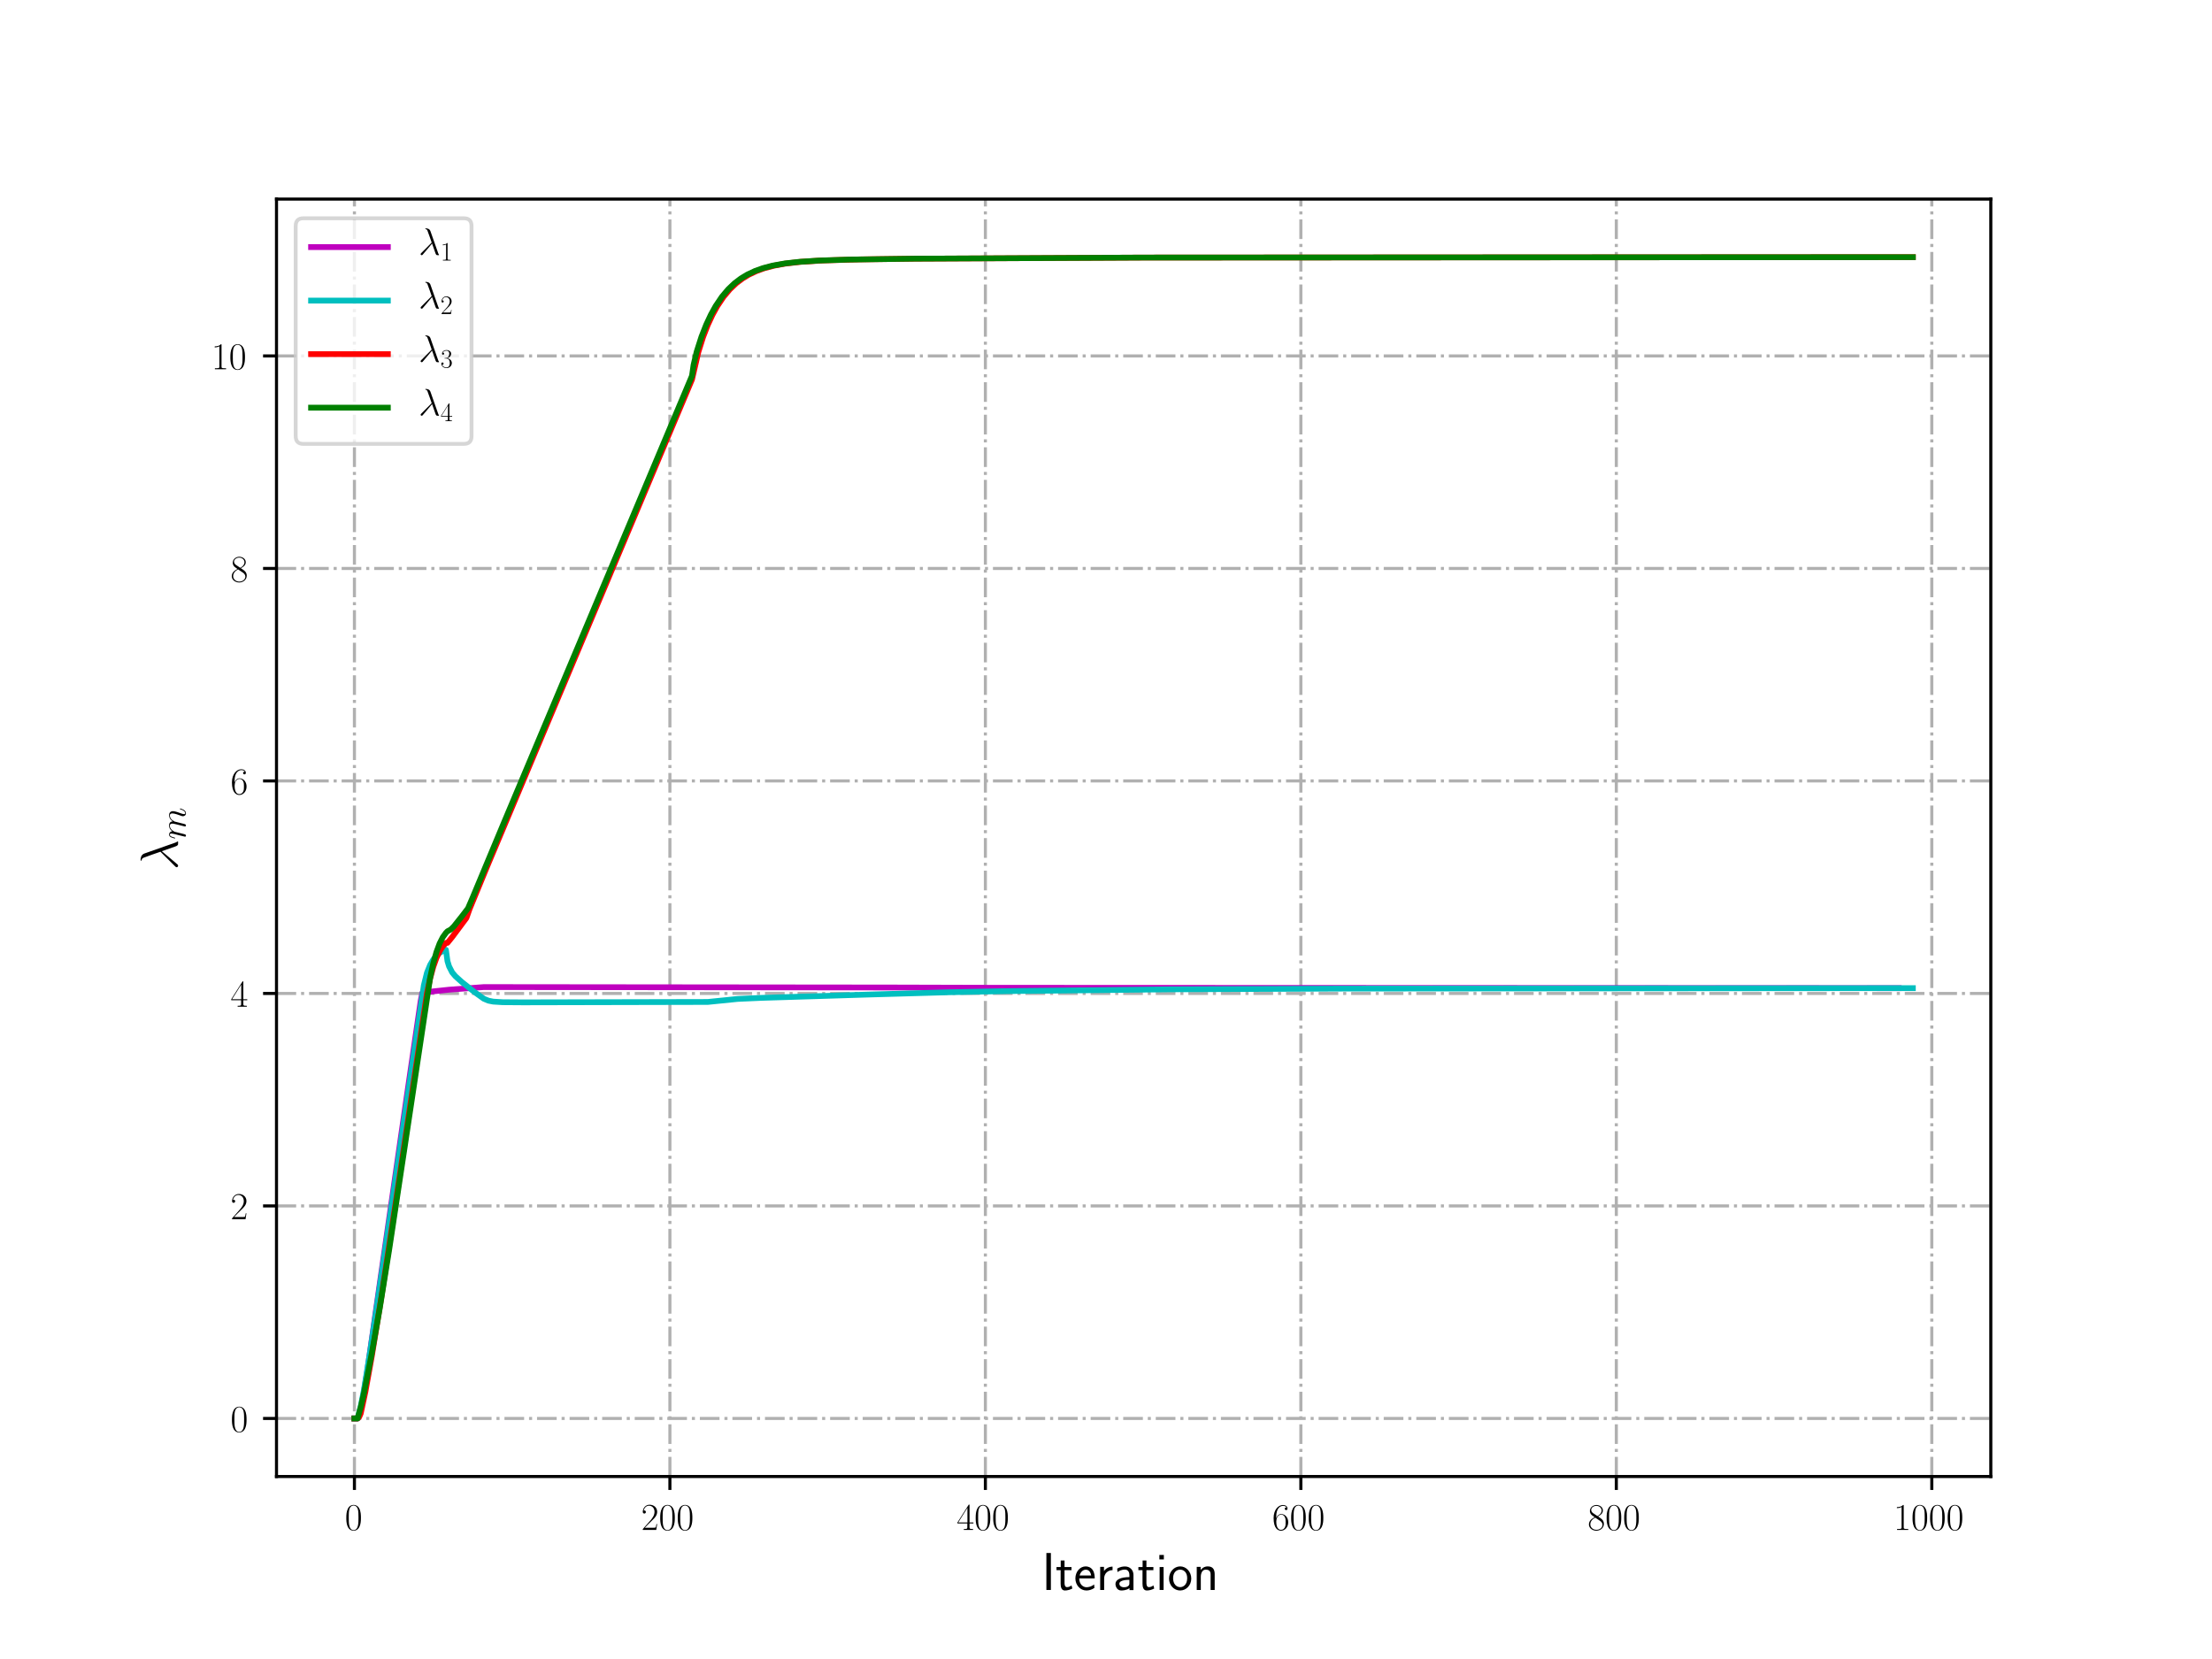
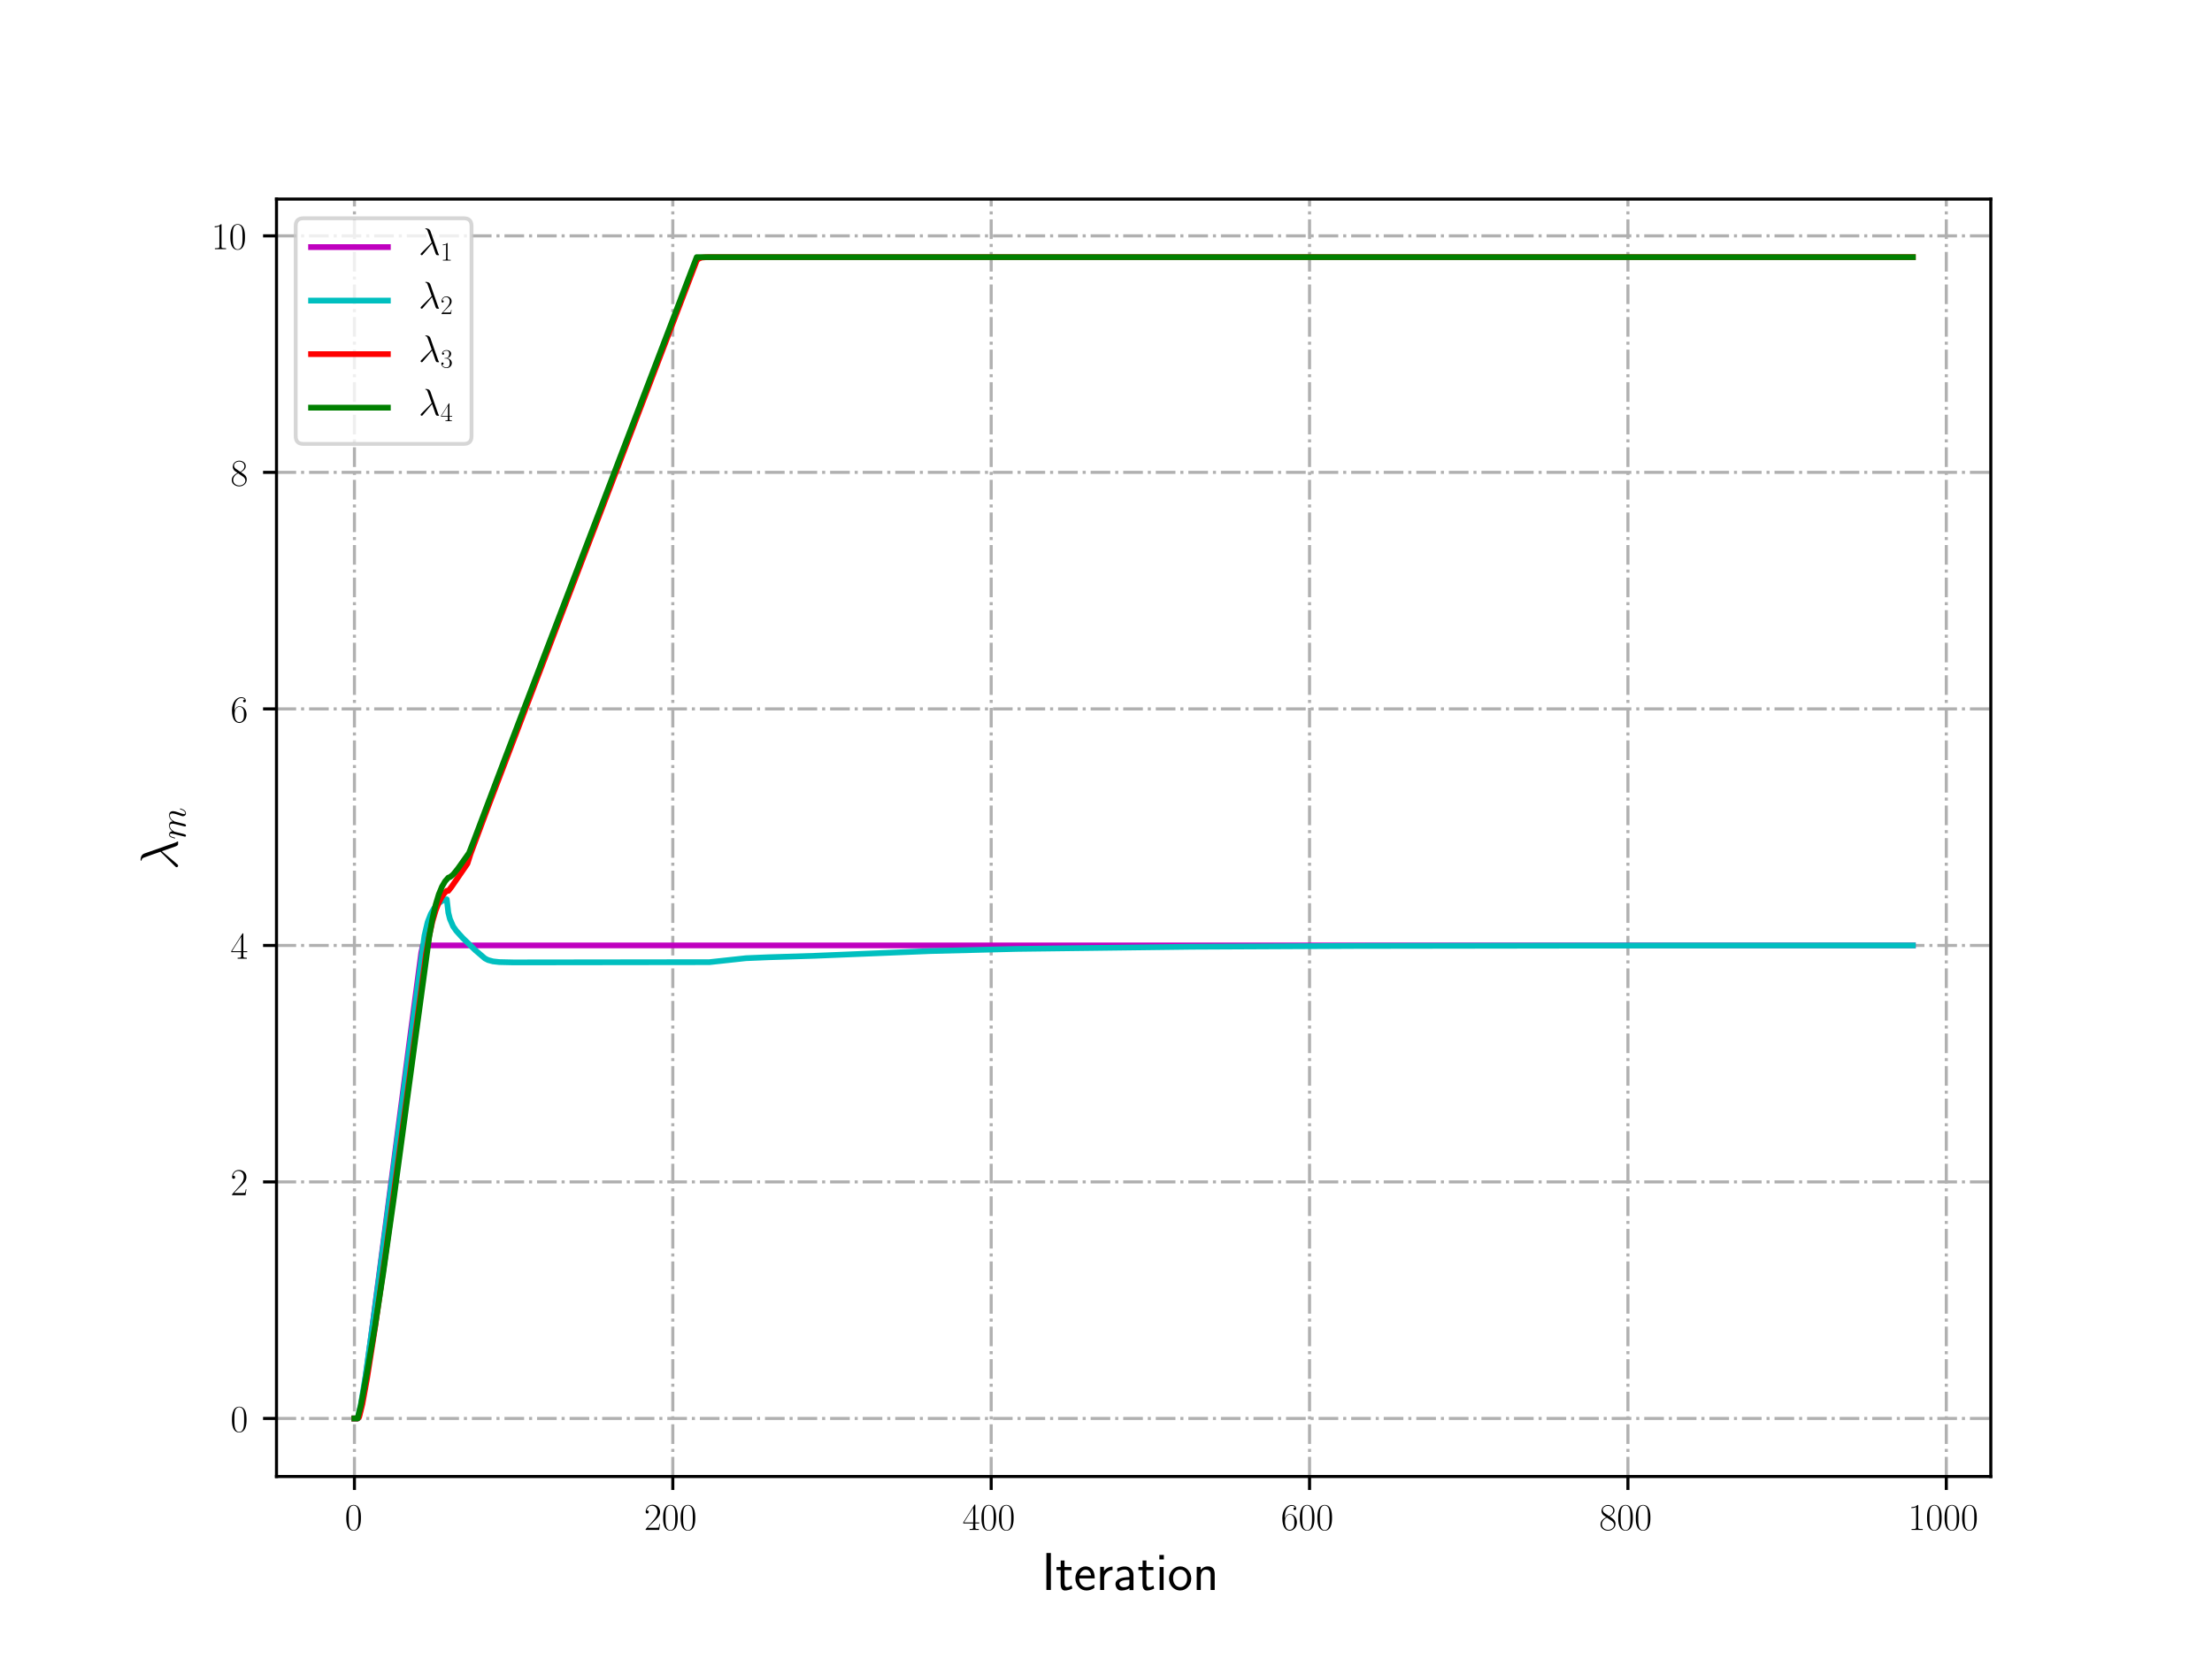
<svg xmlns="http://www.w3.org/2000/svg" xmlns:xlink="http://www.w3.org/1999/xlink" height="432pt" version="1.1" viewBox="0 0 576 432" width="576pt">
  <defs>
    <style type="text/css">
*{stroke-linecap:butt;stroke-linejoin:round;}
  </style>
  </defs>
  <g id="figure_1">
    <g id="patch_1">
      <path d="M 0 432  L 576 432  L 576 0  L 0 0  z " style="fill:#ffffff;" />
    </g>
    <g id="axes_1">
      <g id="patch_2">
        <path d="M 72 384.48  L 518.4 384.48  L 518.4 51.84  L 72 51.84  z " style="fill:#ffffff;" />
      </g>
      <g id="matplotlib.axis_1">
        <g id="xtick_1">
          <g id="line2d_1">
-             <path clip-path="url(#pa61a83e5a4)" d="M 92.291 384.48  L 92.291 51.84  " style="fill:none;stroke:#b0b0b0;stroke-dasharray:5.12,1.28,0.8,1.28;stroke-dashoffset:0;stroke-width:0.8;" />
+             <path clip-path="url(#p7006af8e59)" d="M 92.291 384.48  L 92.291 51.84  " style="fill:none;stroke:#b0b0b0;stroke-dasharray:5.12,1.28,0.8,1.28;stroke-dashoffset:0;stroke-width:0.8;" />
          </g>
          <g id="line2d_2">
            <defs>
-               <path d="M 0 0  L 0 3.5  " id="m2672ce1a82" style="stroke:#000000;stroke-width:0.8;" />
-             </defs>
-             <g>
-               <use style="stroke:#000000;stroke-width:0.8;" x="92.291" xlink:href="#m2672ce1a82" y="384.48" />
+               <path d="M 0 0  L 0 3.5  " id="mdd19365ed1" style="stroke:#000000;stroke-width:0.8;" />
+             </defs>
+             <g>
+               <use style="stroke:#000000;stroke-width:0.8;" x="92.291" xlink:href="#mdd19365ed1" y="384.48" />
            </g>
          </g>
          <g id="text_1">
            <defs>
              <path d="M 42 31.641  C 42 37.75 41.906 48.125 37.703 56.109  C 34 63.109 28.094 65.594 22.906 65.594  C 18.094 65.594 12 63.406 8.203 56.203  C 4.203 48.719 3.797 39.438 3.797 31.641  C 3.797 25.953 3.906 17.281 7 9.672  C 11.297 -0.609 19 -2 22.906 -2  C 27.5 -2 34.5 -0.109 38.594 9.375  C 41.594 16.281 42 24.359 42 31.641  z M 22.906 -0.406  C 16.5 -0.406 12.703 5.078 11.297 12.688  C 10.203 18.562 10.203 27.156 10.203 32.75  C 10.203 40.438 10.203 46.828 11.5 52.922  C 13.406 61.391 19 64 22.906 64  C 27 64 32.297 61.297 34.203 53.125  C 35.5 47.438 35.594 40.734 35.594 32.75  C 35.594 26.25 35.594 18.266 34.406 12.375  C 32.297 1.484 26.406 -0.406 22.906 -0.406  z " id="CMR17-48" />
            </defs>
            <g transform="translate(89.80024 398.3985)scale(0.1 -0.1)">
              <use transform="scale(0.996264)" xlink:href="#CMR17-48" />
            </g>
          </g>
        </g>
        <g id="xtick_2">
          <g id="line2d_3">
-             <path clip-path="url(#pa61a83e5a4)" d="M 174.44 384.48  L 174.44 51.84  " style="fill:none;stroke:#b0b0b0;stroke-dasharray:5.12,1.28,0.8,1.28;stroke-dashoffset:0;stroke-width:0.8;" />
+             <path clip-path="url(#p7006af8e59)" d="M 175.196 384.48  L 175.196 51.84  " style="fill:none;stroke:#b0b0b0;stroke-dasharray:5.12,1.28,0.8,1.28;stroke-dashoffset:0;stroke-width:0.8;" />
          </g>
          <g id="line2d_4">
            <g>
-               <use style="stroke:#000000;stroke-width:0.8;" x="174.44" xlink:href="#m2672ce1a82" y="384.48" />
+               <use style="stroke:#000000;stroke-width:0.8;" x="175.196" xlink:href="#mdd19365ed1" y="384.48" />
            </g>
          </g>
          <g id="text_2">
            <defs>
              <path d="M 41.703 15.453  L 39.906 15.453  C 38.906 8.375 38.094 7.172 37.703 6.562  C 37.203 5.766 30 5.766 28.594 5.766  L 9.406 5.766  C 13 9.672 20 16.75 28.5 24.953  C 34.594 30.734 41.703 37.531 41.703 47.422  C 41.703 59.219 32.297 66 21.797 66  C 10.797 66 4.094 56.312 4.094 47.344  C 4.094 43.438 7 42.938 8.203 42.938  C 9.203 42.938 12.203 43.547 12.203 47.031  C 12.203 50.109 9.594 51 8.203 51  C 7.594 51 7 50.906 6.594 50.703  C 8.5 59.219 14.297 63.406 20.406 63.406  C 29.094 63.406 34.797 56.516 34.797 47.422  C 34.797 38.734 29.703 31.25 24 24.75  L 4.094 2.281  L 4.094 0  L 39.297 0  z " id="CMR17-50" />
            </defs>
-             <g transform="translate(166.9683 398.3985)scale(0.1 -0.1)">
+             <g transform="translate(167.7235 398.3985)scale(0.1 -0.1)">
              <use transform="scale(0.996264)" xlink:href="#CMR17-50" />
              <use transform="translate(45.69048 0)scale(0.996264)" xlink:href="#CMR17-48" />
              <use transform="translate(91.38095 0)scale(0.996264)" xlink:href="#CMR17-48" />
            </g>
          </g>
        </g>
        <g id="xtick_3">
          <g id="line2d_5">
-             <path clip-path="url(#pa61a83e5a4)" d="M 256.59 384.48  L 256.59 51.84  " style="fill:none;stroke:#b0b0b0;stroke-dasharray:5.12,1.28,0.8,1.28;stroke-dashoffset:0;stroke-width:0.8;" />
+             <path clip-path="url(#p7006af8e59)" d="M 258.1 384.48  L 258.1 51.84  " style="fill:none;stroke:#b0b0b0;stroke-dasharray:5.12,1.28,0.8,1.28;stroke-dashoffset:0;stroke-width:0.8;" />
          </g>
          <g id="line2d_6">
            <g>
-               <use style="stroke:#000000;stroke-width:0.8;" x="256.59" xlink:href="#m2672ce1a82" y="384.48" />
+               <use style="stroke:#000000;stroke-width:0.8;" x="258.1" xlink:href="#mdd19365ed1" y="384.48" />
            </g>
          </g>
          <g id="text_3">
            <defs>
              <path d="M 33.594 64.406  C 33.594 66.5 33.5 66.5 31.703 66.5  L 2 19.594  L 2 17  L 27.797 17  L 27.797 7.141  C 27.797 3.5 27.594 2.5 20.594 2.5  L 18.703 2.5  L 18.703 0  C 21.906 0 27.297 0 30.703 0  C 34.094 0 39.5 0 42.703 0  L 42.703 2.5  L 40.797 2.5  C 33.797 2.5 33.594 3.5 33.594 7.141  L 33.594 17  L 43.797 17  L 43.797 19.594  L 33.594 19.594  z M 28.094 57.859  L 28.094 19.594  L 4 19.594  z " id="CMR17-52" />
            </defs>
-             <g transform="translate(249.1178 398.3985)scale(0.1 -0.1)">
+             <g transform="translate(250.6282 398.3985)scale(0.1 -0.1)">
              <use transform="scale(0.996264)" xlink:href="#CMR17-52" />
              <use transform="translate(45.69048 0)scale(0.996264)" xlink:href="#CMR17-48" />
              <use transform="translate(91.38095 0)scale(0.996264)" xlink:href="#CMR17-48" />
            </g>
          </g>
        </g>
        <g id="xtick_4">
          <g id="line2d_7">
-             <path clip-path="url(#pa61a83e5a4)" d="M 338.739 384.48  L 338.739 51.84  " style="fill:none;stroke:#b0b0b0;stroke-dasharray:5.12,1.28,0.8,1.28;stroke-dashoffset:0;stroke-width:0.8;" />
+             <path clip-path="url(#p7006af8e59)" d="M 341.005 384.48  L 341.005 51.84  " style="fill:none;stroke:#b0b0b0;stroke-dasharray:5.12,1.28,0.8,1.28;stroke-dashoffset:0;stroke-width:0.8;" />
          </g>
          <g id="line2d_8">
            <g>
-               <use style="stroke:#000000;stroke-width:0.8;" x="338.739" xlink:href="#m2672ce1a82" y="384.48" />
+               <use style="stroke:#000000;stroke-width:0.8;" x="341.005" xlink:href="#mdd19365ed1" y="384.48" />
            </g>
          </g>
          <g id="text_4">
            <defs>
              <path d="M 10.594 34  C 10.594 57.656 21.797 63 28.297 63  C 30.406 63 35.5 62.641 37.5 59  C 35.906 59 32.906 59 32.906 55.516  C 32.906 52.828 35.094 51.922 36.5 51.922  C 37.406 51.922 40.094 52.312 40.094 55.625  C 40.094 61.781 35.094 65.297 28.203 65.297  C 16.297 65.297 3.797 52.969 3.797 31  C 3.797 3.953 15.094 -2 23.094 -2  C 32.797 -2 42 6.672 42 20.047  C 42 32.516 33.906 41.594 23.703 41.594  C 17.594 41.594 13.094 37.609 10.594 30.625  z M 23.094 0.391  C 10.797 0.391 10.797 18.75 10.797 22.438  C 10.797 29.625 14.203 40 23.5 40  C 25.203 40 30.094 40 33.406 33.125  C 35.203 29.219 35.203 25.141 35.203 20.141  C 35.203 14.75 35.203 10.781 33.094 6.781  C 30.906 2.672 27.703 0.391 23.094 0.391  z " id="CMR17-54" />
            </defs>
-             <g transform="translate(331.2672 398.3985)scale(0.1 -0.1)">
+             <g transform="translate(333.5328 398.3985)scale(0.1 -0.1)">
              <use transform="scale(0.996264)" xlink:href="#CMR17-54" />
              <use transform="translate(45.69048 0)scale(0.996264)" xlink:href="#CMR17-48" />
              <use transform="translate(91.38095 0)scale(0.996264)" xlink:href="#CMR17-48" />
            </g>
          </g>
        </g>
        <g id="xtick_5">
          <g id="line2d_9">
-             <path clip-path="url(#pa61a83e5a4)" d="M 420.889 384.48  L 420.889 51.84  " style="fill:none;stroke:#b0b0b0;stroke-dasharray:5.12,1.28,0.8,1.28;stroke-dashoffset:0;stroke-width:0.8;" />
+             <path clip-path="url(#p7006af8e59)" d="M 423.909 384.48  L 423.909 51.84  " style="fill:none;stroke:#b0b0b0;stroke-dasharray:5.12,1.28,0.8,1.28;stroke-dashoffset:0;stroke-width:0.8;" />
          </g>
          <g id="line2d_10">
            <g>
-               <use style="stroke:#000000;stroke-width:0.8;" x="420.889" xlink:href="#m2672ce1a82" y="384.48" />
+               <use style="stroke:#000000;stroke-width:0.8;" x="423.909" xlink:href="#mdd19365ed1" y="384.48" />
            </g>
          </g>
          <g id="text_5">
            <defs>
              <path d="M 27.203 35.375  C 33.5 38.547 39.906 43.328 39.906 50.984  C 39.906 60.016 31.094 65.297 23 65.297  C 13.906 65.297 5.906 58.734 5.906 49.688  C 5.906 47.203 6.5 42.922 10.406 39.141  C 11.406 38.156 15.594 35.172 18.297 33.281  C 13.797 30.984 3.297 25.531 3.297 14.594  C 3.297 4.359 13.094 -2 22.797 -2  C 33.5 -2 42.5 5.656 42.5 15.781  C 42.5 24.844 36.406 29.016 32.406 31.703  z M 14.094 44.094  C 13.297 44.594 9.297 47.672 9.297 52.359  C 9.297 58.422 15.594 63 22.797 63  C 30.703 63 36.5 57.438 36.5 50.969  C 36.5 41.703 26.094 36.422 25.594 36.422  C 25.5 36.422 25.406 36.422 24.594 37.031  z M 32.5 23.734  C 34 22.641 38.797 19.375 38.797 13.297  C 38.797 5.953 31.406 0.391 23 0.391  C 13.906 0.391 7 6.844 7 14.688  C 7 22.547 13.094 29.094 20 32.188  z " id="CMR17-56" />
            </defs>
-             <g transform="translate(413.4166 398.3985)scale(0.1 -0.1)">
+             <g transform="translate(416.4374 398.3985)scale(0.1 -0.1)">
              <use transform="scale(0.996264)" xlink:href="#CMR17-56" />
              <use transform="translate(45.69048 0)scale(0.996264)" xlink:href="#CMR17-48" />
              <use transform="translate(91.38095 0)scale(0.996264)" xlink:href="#CMR17-48" />
            </g>
          </g>
        </g>
        <g id="xtick_6">
          <g id="line2d_11">
-             <path clip-path="url(#pa61a83e5a4)" d="M 503.038 384.48  L 503.038 51.84  " style="fill:none;stroke:#b0b0b0;stroke-dasharray:5.12,1.28,0.8,1.28;stroke-dashoffset:0;stroke-width:0.8;" />
+             <path clip-path="url(#p7006af8e59)" d="M 506.814 384.48  L 506.814 51.84  " style="fill:none;stroke:#b0b0b0;stroke-dasharray:5.12,1.28,0.8,1.28;stroke-dashoffset:0;stroke-width:0.8;" />
          </g>
          <g id="line2d_12">
            <g>
-               <use style="stroke:#000000;stroke-width:0.8;" x="503.038" xlink:href="#m2672ce1a82" y="384.48" />
+               <use style="stroke:#000000;stroke-width:0.8;" x="506.814" xlink:href="#mdd19365ed1" y="384.48" />
            </g>
          </g>
          <g id="text_6">
            <defs>
              <path d="M 26.594 63.406  C 26.594 65.5 26.5 65.5 25.094 65.5  C 21.203 61.188 15.297 59.797 9.703 59.797  C 9.406 59.797 8.906 59.797 8.797 59.5  C 8.703 59.297 8.703 59.094 8.703 57  C 11.797 57 17 57.594 21 59.984  L 21 7.203  C 21 3.688 20.797 2.5 12.203 2.5  L 9.203 2.5  L 9.203 0  C 14 0 19 0 23.797 0  C 28.594 0 33.594 0 38.406 0  L 38.406 2.5  L 35.406 2.5  C 26.797 2.5 26.594 3.594 26.594 7.156  z " id="CMR17-49" />
            </defs>
-             <g transform="translate(493.0754 398.3985)scale(0.1 -0.1)">
+             <g transform="translate(496.8514 398.3985)scale(0.1 -0.1)">
              <use transform="scale(0.996264)" xlink:href="#CMR17-49" />
              <use transform="translate(45.69048 0)scale(0.996264)" xlink:href="#CMR17-48" />
              <use transform="translate(91.38095 0)scale(0.996264)" xlink:href="#CMR17-48" />
              <use transform="translate(137.0714 0)scale(0.996264)" xlink:href="#CMR17-48" />
            </g>
          </g>
        </g>
        <g id="text_7">
          <defs>
            <path d="M 17.094 69  L 8.703 69  L 8.703 0  L 17.094 0  z " id="CMSS17-73" />
            <path d="M 16.703 37  L 29.703 37  L 29.703 42.766  L 16.703 42.766  L 16.703 55  L 9.594 55  L 9.594 42.766  L 1.703 42.766  L 1.703 37  L 9.406 37  L 9.406 11.703  C 9.406 6 10.703 -1 17.297 -1  C 22.297 -1 26.906 0.391 31.297 2.688  L 29.703 8.562  C 27.297 6.469 24.406 5.266 21.297 5.266  C 16.906 5.266 16.703 10.875 16.703 13.375  z " id="CMSS17-116" />
            <path d="M 39.094 21.516  C 39.094 24.844 38.906 31.297 35.703 36.641  C 32.203 42.391 26.5 44 22.203 44  C 11.797 44 3 34.188 3 21.484  C 3 9.094 12.094 -1 23.594 -1  C 28.094 -1 33.594 0.297 38.594 3.875  C 38.594 4.281 38.406 6.469 38.297 6.562  C 38.297 6.766 38 9.844 38 10.25  C 33.203 6.359 27.703 5.078 23.703 5.078  C 17.297 5.078 10.406 10.422 10.094 21.516  z M 10.906 27  C 12.203 32.562 16.594 37.828 22.203 37.828  C 23.703 37.828 30.703 37.828 32.5 27  z " id="CMSS17-101" />
            <path d="M 14.906 21.297  C 14.906 30.703 21.797 37 30.594 37  L 30.594 43.578  C 24.203 43.578 18.203 40.391 14.594 35.203  L 14.594 43.094  L 7.5 43.094  L 7.5 0  L 14.906 0  z " id="CMSS17-114" />
            <path d="M 37.594 27.984  C 37.594 37.375 30.906 43.875 21.906 43.875  C 17.5 43.875 12.703 43.078 7.203 39.891  L 7.797 33.359  C 10.297 35.125 14.594 38 21.797 38  C 26.906 38 30 34.062 30 27.844  L 30 24  C 14 24 4 19.344 4 11.344  C 4 7.203 6.5 -1 14.797 -1  C 16.297 -1 24.406 -1 30.203 3.391  L 30.203 -0.297  L 37.594 -0.297  z M 30 12.75  C 30 10.953 30 8.562 27 6.781  C 24.406 5.078 21.094 5.078 19.703 5.078  C 14.703 5.078 11.297 7.984 11.297 11.625  C 11.297 18.922 26.906 18.922 30 18.922  z " id="CMSS17-97" />
            <path d="M 15.297 65.359  L 6.906 65.359  L 6.906 57  L 15.297 57  z M 14.797 42.797  L 7.406 42.797  L 7.406 0  L 14.797 0  z " id="CMSS17-105" />
            <path d="M 44.203 21.188  C 44.203 34 34.703 44 23.5 44  C 12 44 2.703 33.703 2.703 21.188  C 2.703 8.5 12.297 -1 23.406 -1  C 34.797 -1 44.203 8.797 44.203 21.188  z M 23.5 5.266  C 16.406 5.266 10.297 11.078 10.297 22  C 10.297 33.609 17.406 37.922 23.406 37.922  C 29.906 37.922 36.594 33.219 36.594 22  C 36.594 10.672 30.094 5.266 23.5 5.266  z " id="CMSS17-111" />
            <path d="M 40.906 29.328  C 40.906 35.672 39.406 44 28.094 44  C 21.703 44 17.5 40.719 14.703 37.328  L 14.703 43.094  L 7.406 43.094  L 7.406 0  L 15 0  L 15 24.359  C 15 30.688 17.406 37.938 24.203 37.938  C 33 37.938 33.297 32 33.297 28.578  L 33.297 0  L 40.906 0  z " id="CMSS17-110" />
          </defs>
          <g transform="translate(271.264 414.0216)scale(0.14 -0.14)">
            <use transform="scale(0.996264)" xlink:href="#CMSS17-73" />
            <use transform="translate(25.78393 0)scale(0.996264)" xlink:href="#CMSS17-116" />
            <use transform="translate(59.61549 0)scale(0.996264)" xlink:href="#CMSS17-101" />
            <use transform="translate(101.2543 0)scale(0.996264)" xlink:href="#CMSS17-114" />
            <use transform="translate(133.1641 0)scale(0.996264)" xlink:href="#CMSS17-97" />
            <use transform="translate(178.086 0)scale(0.996264)" xlink:href="#CMSS17-116" />
            <use transform="translate(211.9176 0)scale(0.996264)" xlink:href="#CMSS17-105" />
            <use transform="translate(234.0983 0)scale(0.996264)" xlink:href="#CMSS17-111" />
            <use transform="translate(280.9419 0)scale(0.996264)" xlink:href="#CMSS17-110" />
          </g>
        </g>
      </g>
      <g id="matplotlib.axis_2">
        <g id="ytick_1">
          <g id="line2d_13">
-             <path clip-path="url(#pa61a83e5a4)" d="M 72 369.36  L 518.4 369.36  " style="fill:none;stroke:#b0b0b0;stroke-dasharray:5.12,1.28,0.8,1.28;stroke-dashoffset:0;stroke-width:0.8;" />
+             <path clip-path="url(#p7006af8e59)" d="M 72 369.36  L 518.4 369.36  " style="fill:none;stroke:#b0b0b0;stroke-dasharray:5.12,1.28,0.8,1.28;stroke-dashoffset:0;stroke-width:0.8;" />
          </g>
          <g id="line2d_14">
            <defs>
-               <path d="M 0 0  L -3.5 0  " id="m4fc6a68c72" style="stroke:#000000;stroke-width:0.8;" />
-             </defs>
-             <g>
-               <use style="stroke:#000000;stroke-width:0.8;" x="72" xlink:href="#m4fc6a68c72" y="369.36" />
+               <path d="M 0 0  L -3.5 0  " id="mecf8606fd3" style="stroke:#000000;stroke-width:0.8;" />
+             </defs>
+             <g>
+               <use style="stroke:#000000;stroke-width:0.8;" x="72" xlink:href="#mecf8606fd3" y="369.36" />
            </g>
          </g>
          <g id="text_8">
            <g transform="translate(60.01866 372.8192)scale(0.1 -0.1)">
              <use transform="scale(0.996264)" xlink:href="#CMR17-48" />
            </g>
          </g>
        </g>
        <g id="ytick_2">
          <g id="line2d_15">
-             <path clip-path="url(#pa61a83e5a4)" d="M 72 314.026  L 518.4 314.026  " style="fill:none;stroke:#b0b0b0;stroke-dasharray:5.12,1.28,0.8,1.28;stroke-dashoffset:0;stroke-width:0.8;" />
+             <path clip-path="url(#p7006af8e59)" d="M 72 307.771  L 518.4 307.771  " style="fill:none;stroke:#b0b0b0;stroke-dasharray:5.12,1.28,0.8,1.28;stroke-dashoffset:0;stroke-width:0.8;" />
          </g>
          <g id="line2d_16">
            <g>
-               <use style="stroke:#000000;stroke-width:0.8;" x="72" xlink:href="#m4fc6a68c72" y="314.026" />
+               <use style="stroke:#000000;stroke-width:0.8;" x="72" xlink:href="#mecf8606fd3" y="307.771" />
            </g>
          </g>
          <g id="text_9">
-             <g transform="translate(60.01866 317.4848)scale(0.1 -0.1)">
+             <g transform="translate(60.01866 311.2307)scale(0.1 -0.1)">
              <use transform="scale(0.996264)" xlink:href="#CMR17-50" />
            </g>
          </g>
        </g>
        <g id="ytick_3">
          <g id="line2d_17">
-             <path clip-path="url(#pa61a83e5a4)" d="M 72 258.691  L 518.4 258.691  " style="fill:none;stroke:#b0b0b0;stroke-dasharray:5.12,1.28,0.8,1.28;stroke-dashoffset:0;stroke-width:0.8;" />
+             <path clip-path="url(#p7006af8e59)" d="M 72 246.183  L 518.4 246.183  " style="fill:none;stroke:#b0b0b0;stroke-dasharray:5.12,1.28,0.8,1.28;stroke-dashoffset:0;stroke-width:0.8;" />
          </g>
          <g id="line2d_18">
            <g>
-               <use style="stroke:#000000;stroke-width:0.8;" x="72" xlink:href="#m4fc6a68c72" y="258.691" />
+               <use style="stroke:#000000;stroke-width:0.8;" x="72" xlink:href="#mecf8606fd3" y="246.183" />
            </g>
          </g>
          <g id="text_10">
-             <g transform="translate(60.01866 262.1504)scale(0.1 -0.1)">
+             <g transform="translate(60.01866 249.6421)scale(0.1 -0.1)">
              <use transform="scale(0.996264)" xlink:href="#CMR17-52" />
            </g>
          </g>
        </g>
        <g id="ytick_4">
          <g id="line2d_19">
-             <path clip-path="url(#pa61a83e5a4)" d="M 72 203.357  L 518.4 203.357  " style="fill:none;stroke:#b0b0b0;stroke-dasharray:5.12,1.28,0.8,1.28;stroke-dashoffset:0;stroke-width:0.8;" />
+             <path clip-path="url(#p7006af8e59)" d="M 72 184.594  L 518.4 184.594  " style="fill:none;stroke:#b0b0b0;stroke-dasharray:5.12,1.28,0.8,1.28;stroke-dashoffset:0;stroke-width:0.8;" />
          </g>
          <g id="line2d_20">
            <g>
-               <use style="stroke:#000000;stroke-width:0.8;" x="72" xlink:href="#m4fc6a68c72" y="203.357" />
+               <use style="stroke:#000000;stroke-width:0.8;" x="72" xlink:href="#mecf8606fd3" y="184.594" />
            </g>
          </g>
          <g id="text_11">
-             <g transform="translate(60.01866 206.8159)scale(0.1 -0.1)">
+             <g transform="translate(60.01866 188.0535)scale(0.1 -0.1)">
              <use transform="scale(0.996264)" xlink:href="#CMR17-54" />
            </g>
          </g>
        </g>
        <g id="ytick_5">
          <g id="line2d_21">
-             <path clip-path="url(#pa61a83e5a4)" d="M 72 148.022  L 518.4 148.022  " style="fill:none;stroke:#b0b0b0;stroke-dasharray:5.12,1.28,0.8,1.28;stroke-dashoffset:0;stroke-width:0.8;" />
+             <path clip-path="url(#p7006af8e59)" d="M 72 123.006  L 518.4 123.006  " style="fill:none;stroke:#b0b0b0;stroke-dasharray:5.12,1.28,0.8,1.28;stroke-dashoffset:0;stroke-width:0.8;" />
          </g>
          <g id="line2d_22">
            <g>
-               <use style="stroke:#000000;stroke-width:0.8;" x="72" xlink:href="#m4fc6a68c72" y="148.022" />
+               <use style="stroke:#000000;stroke-width:0.8;" x="72" xlink:href="#mecf8606fd3" y="123.006" />
            </g>
          </g>
          <g id="text_12">
-             <g transform="translate(60.01866 151.4815)scale(0.1 -0.1)">
+             <g transform="translate(60.01866 126.4649)scale(0.1 -0.1)">
              <use transform="scale(0.996264)" xlink:href="#CMR17-56" />
            </g>
          </g>
        </g>
        <g id="ytick_6">
          <g id="line2d_23">
-             <path clip-path="url(#pa61a83e5a4)" d="M 72 92.688  L 518.4 92.688  " style="fill:none;stroke:#b0b0b0;stroke-dasharray:5.12,1.28,0.8,1.28;stroke-dashoffset:0;stroke-width:0.8;" />
+             <path clip-path="url(#p7006af8e59)" d="M 72 61.417  L 518.4 61.417  " style="fill:none;stroke:#b0b0b0;stroke-dasharray:5.12,1.28,0.8,1.28;stroke-dashoffset:0;stroke-width:0.8;" />
          </g>
          <g id="line2d_24">
            <g>
-               <use style="stroke:#000000;stroke-width:0.8;" x="72" xlink:href="#m4fc6a68c72" y="92.688" />
+               <use style="stroke:#000000;stroke-width:0.8;" x="72" xlink:href="#mecf8606fd3" y="61.417" />
            </g>
          </g>
          <g id="text_13">
-             <g transform="translate(55.03733 96.147)scale(0.1 -0.1)">
+             <g transform="translate(55.03733 64.87628)scale(0.1 -0.1)">
              <use transform="scale(0.996264)" xlink:href="#CMR17-49" />
              <use transform="translate(45.69048 0)scale(0.996264)" xlink:href="#CMR17-48" />
            </g>
          </g>
        </g>
        <g id="text_14">
          <defs>
            <path d="M 30.906 61.953  C 28.406 69 20.5 69 19.203 69  C 18.594 69 17.5 69 17.5 68  C 17.5 67.219 18.094 67.109 18.594 67.016  C 20.094 66.812 21.297 66.609 22.906 63.75  C 23.906 61.859 34.203 32.172 34.203 31.969  C 34.203 31.875 34.094 31.766 33.297 30.969  L 7.297 4.859  C 6.094 3.656 5.297 2.859 5.297 1.594  C 5.297 0.188 6.5 -1 8.094 -1  C 8.5 -1 9.594 -0.797 10.203 -0.203  C 11.797 1.281 26.094 18.656 35.203 29.391  C 37.797 21.609 41 12.453 44.094 4.078  C 44.594 2.594 45.094 1.188 46.5 -0.094  C 47.5 -1 47.703 -1 50.5 -1  L 52.406 -1  C 52.797 -1 53.5 -1 53.5 -0.203  C 53.5 0.203 53.406 0.297 53 0.703  C 52.094 1.797 51.406 3.578 51 4.781  z " id="CMMI12-21" />
            <path d="M 20.594 29.234  C 20.797 29.844 23.297 34.828 27 38.016  C 29.594 40.406 33 42.016 36.906 42.016  C 40.906 42.016 42.297 39.016 42.297 35.031  C 42.297 34.422 42.297 32.438 41.094 27.734  L 38.594 17.469  C 37.797 14.469 35.906 7.078 35.703 5.984  C 35.297 4.484 34.703 1.891 34.703 1.5  C 34.703 0.094 35.797 -1 37.297 -1  C 40.297 -1 40.797 1.297 41.703 4.891  L 47.703 28.734  C 47.906 29.531 53.094 42.016 64.094 42.016  C 68.094 42.016 69.5 39.016 69.5 35.031  C 69.5 29.438 65.594 18.562 63.406 12.578  C 62.5 10.172 62 8.875 62 7.078  C 62 2.594 65.094 -1 69.906 -1  C 79.203 -1 82.703 13.672 82.703 14.266  C 82.703 14.766 82.297 15.172 81.703 15.172  C 80.797 15.172 80.703 14.875 80.203 13.172  C 77.906 5.188 74.203 1 70.203 1  C 69.203 1 67.594 1 67.594 4.203  C 67.594 6.812 68.797 10 69.203 11.094  C 71 15.906 75.5 27.703 75.5 33.516  C 75.5 39.5 72 44 64.406 44  C 57.703 44 52.297 40.219 48.297 34.328  C 48 39.719 44.703 44 37.203 44  C 28.297 44 23.594 37.734 21.797 35.234  C 21.5 40.906 17.406 44 13 44  C 10.094 44 7.797 42.609 5.906 38.812  C 4.094 35.219 2.703 29.141 2.703 28.734  C 2.703 28.344 3.094 27.844 3.797 27.844  C 4.594 27.844 4.703 27.938 5.297 30.234  C 6.797 36.125 8.703 42.016 12.703 42.016  C 15 42.016 15.797 40.406 15.797 37.422  C 15.797 35.219 14.797 31.328 14.094 28.234  L 11.297 17.469  C 10.906 15.562 9.797 11.078 9.297 9.281  C 8.594 6.688 7.5 2 7.5 1.5  C 7.5 0.094 8.594 -1 10.094 -1  C 11.297 -1 12.703 -0.406 13.5 1.094  C 13.703 1.594 14.594 5.094 15.094 7.078  L 17.297 16.062  z " id="CMMI12-109" />
          </defs>
          <g transform="translate(48.3253 226.5635)rotate(-90)scale(0.14 -0.14)">
            <use transform="translate(0 14.94392)scale(0.996264)" xlink:href="#CMMI12-21" />
            <use transform="translate(56.90407 0)scale(0.697382)" xlink:href="#CMMI12-109" />
          </g>
        </g>
      </g>
      <g id="line2d_25">
-         <path clip-path="url(#pa61a83e5a4)" d="M 92.291 369.36  L 93.112 369.36  L 93.523 368.494  L 94.345 365.008  L 95.577 357.458  L 98.863 334.433  L 105.846 285.999  L 109.542 260.65  L 109.953 258.583  L 112.418 258.193  L 116.936 257.714  L 125.972 257.031  L 231.945 257.142  L 259.465 257.216  L 494.412 257.308  L 494.412 257.308  " style="fill:none;stroke:#bf00bf;stroke-linecap:square;stroke-width:1.5;" />
+         <path clip-path="url(#p7006af8e59)" d="M 92.291 369.36  L 93.12 369.36  L 93.534 368.396  L 93.949 366.693  L 94.778 361.763  L 96.436 349.522  L 106.799 269.956  L 109.701 248.018  L 110.115 246.183  L 498.109 246.183  L 498.109 246.183  " style="fill:none;stroke:#bf00bf;stroke-linecap:square;stroke-width:1.5;" />
      </g>
      <g id="line2d_26">
-         <path clip-path="url(#pa61a83e5a4)" d="M 92.291 369.36  L 93.112 369.36  L 93.934 366.225  L 94.755 362.05  L 96.398 351.836  L 100.506 323.941  L 110.364 256.602  L 111.185 253.293  L 112.007 251.265  L 112.828 249.865  L 113.65 248.858  L 114.471 248.133  L 115.293 247.638  L 116.114 247.328  L 116.525 250.294  L 116.936 251.641  L 117.757 253.235  L 118.579 254.201  L 120.222 255.689  L 123.508 258.293  L 125.972 260.061  L 127.204 260.575  L 128.437 260.819  L 130.901 260.974  L 136.241 261.012  L 184.298 260.907  L 192.102 260.116  L 198.264 259.842  L 225.373 259.001  L 247.143 258.378  L 262.34 258.08  L 304.647 257.62  L 349.829 257.427  L 482.501 257.316  L 498.109 257.313  L 498.109 257.313  " style="fill:none;stroke:#00bfbf;stroke-linecap:square;stroke-width:1.5;" />
+         <path clip-path="url(#p7006af8e59)" d="M 92.291 369.36  L 93.12 369.36  L 93.949 365.871  L 95.193 358.271  L 97.265 343.444  L 106.385 274.6  L 110.53 243.633  L 111.359 240.11  L 112.188 237.985  L 113.017 236.55  L 113.846 235.543  L 114.675 234.854  L 115.504 234.413  L 116.333 234.173  L 116.748 237.674  L 117.162 239.303  L 117.991 241.222  L 118.82 242.398  L 120.478 244.23  L 123.795 247.455  L 126.282 249.579  L 127.111 249.998  L 128.354 250.337  L 130.013 250.522  L 133.743 250.608  L 184.73 250.543  L 194.264 249.509  L 200.067 249.268  L 212.088 248.89  L 242.348 247.652  L 264.733 247.094  L 310.33 246.528  L 353.026 246.321  L 431.371 246.211  L 447.537 246.201  L 498.109 246.189  L 498.109 246.189  " style="fill:none;stroke:#00bfbf;stroke-linecap:square;stroke-width:1.5;" />
      </g>
      <g id="line2d_27">
-         <path clip-path="url(#pa61a83e5a4)" d="M 92.291 369.36  L 93.112 369.36  L 93.523 369.014  L 93.934 368.057  L 95.166 362.319  L 96.809 353.169  L 99.274 337.985  L 102.97 313.655  L 111.185 258.616  L 112.007 254.762  L 112.828 251.758  L 113.65 249.453  L 114.471 247.716  L 115.293 246.437  L 116.114 245.533  L 116.525 245.516  L 117.757 243.994  L 121.454 239.036  L 122.275 236.712  L 126.794 225.737  L 141.17 191.548  L 180.191 98.835  L 181.834 91.722  L 183.066 87.793  L 184.298 84.62  L 185.531 81.972  L 186.763 79.739  L 188.406 77.294  L 190.049 75.338  L 191.692 73.777  L 193.335 72.529  L 194.978 71.531  L 197.031 70.56  L 199.085 69.826  L 201.55 69.179  L 204.425 68.653  L 208.532 68.18  L 214.283 67.82  L 223.73 67.549  L 238.517 67.358  L 298.075 67.068  L 498.109 66.96  L 498.109 66.96  " style="fill:none;stroke:#ff0000;stroke-linecap:square;stroke-width:1.5;" />
+         <path clip-path="url(#p7006af8e59)" d="M 92.291 369.36  L 93.12 369.36  L 93.534 368.975  L 94.364 365.615  L 95.607 358.785  L 97.68 345.544  L 100.581 325.232  L 105.556 288.488  L 110.944 248.382  L 111.773 243.645  L 112.603 239.953  L 113.432 237.129  L 114.261 235.004  L 115.09 233.452  L 115.919 232.359  L 116.333 231.959  L 116.748 231.977  L 117.577 230.927  L 121.722 224.892  L 122.551 222.299  L 127.111 210.083  L 147.422 156.827  L 181.413 67.902  L 181.828 67.431  L 182.657 67.077  L 183.901 66.975  L 189.289 66.96  L 498.109 66.96  L 498.109 66.96  " style="fill:none;stroke:#ff0000;stroke-linecap:square;stroke-width:1.5;" />
      </g>
      <g id="line2d_28">
-         <path clip-path="url(#pa61a83e5a4)" d="M 92.291 369.36  L 93.112 369.36  L 93.934 366.4  L 94.755 362.875  L 96.809 352.447  L 98.863 340.824  L 101.327 325.491  L 105.435 298.286  L 112.007 254.635  L 112.828 250.839  L 113.65 247.898  L 114.471 245.685  L 115.293 244.063  L 116.114 242.921  L 116.525 242.497  L 117.346 242.063  L 118.168 241.258  L 120.222 238.679  L 121.865 236.532  L 123.097 233.669  L 130.901 214.971  L 180.191 97.862  L 180.602 95.031  L 181.423 91.548  L 182.655 87.697  L 183.888 84.559  L 185.12 81.922  L 186.352 79.698  L 187.995 77.261  L 189.638 75.313  L 191.281 73.755  L 192.924 72.513  L 194.567 71.517  L 196.621 70.551  L 198.674 69.821  L 201.139 69.173  L 204.425 68.592  L 208.122 68.18  L 213.051 67.856  L 220.855 67.599  L 238.106 67.358  L 297.664 67.068  L 498.109 66.96  L 498.109 66.96  " style="fill:none;stroke:#008000;stroke-linecap:square;stroke-width:1.5;" />
+         <path clip-path="url(#p7006af8e59)" d="M 92.291 369.36  L 93.12 369.36  L 93.949 366.065  L 95.607 357.286  L 97.68 345.211  L 99.752 331.736  L 102.654 311.27  L 108.043 271.326  L 111.773 243.904  L 112.603 239.254  L 113.432 235.623  L 114.261 232.883  L 115.09 230.875  L 115.919 229.465  L 116.748 228.528  L 117.162 228.396  L 117.991 227.737  L 119.235 226.188  L 122.137 222.096  L 123.38 218.911  L 131.256 198.104  L 181.413 66.96  L 498.109 66.96  L 498.109 66.96  " style="fill:none;stroke:#008000;stroke-linecap:square;stroke-width:1.5;" />
      </g>
      <g id="patch_3">
        <path d="M 72 384.48  L 72 51.84  " style="fill:none;stroke:#000000;stroke-linecap:square;stroke-linejoin:miter;stroke-width:0.8;" />
      </g>
      <g id="patch_4">
        <path d="M 518.4 384.48  L 518.4 51.84  " style="fill:none;stroke:#000000;stroke-linecap:square;stroke-linejoin:miter;stroke-width:0.8;" />
      </g>
      <g id="patch_5">
        <path d="M 72 384.48  L 518.4 384.48  " style="fill:none;stroke:#000000;stroke-linecap:square;stroke-linejoin:miter;stroke-width:0.8;" />
      </g>
      <g id="patch_6">
        <path d="M 72 51.84  L 518.4 51.84  " style="fill:none;stroke:#000000;stroke-linecap:square;stroke-linejoin:miter;stroke-width:0.8;" />
      </g>
      <g id="legend_1">
        <g id="patch_7">
          <path d="M 79 115.589  L 120.783 115.589  Q 122.783 115.589 122.783 113.589  L 122.783 58.84  Q 122.783 56.84 120.783 56.84  L 79 56.84  Q 77 56.84 77 58.84  L 77 113.589  Q 77 115.589 79 115.589  z " style="fill:#ffffff;opacity:0.8;stroke:#cccccc;stroke-linejoin:miter;" />
        </g>
        <g id="line2d_29">
          <path d="M 81 64.34  L 101 64.34  " style="fill:none;stroke:#bf00bf;stroke-linecap:square;stroke-width:1.5;" />
        </g>
        <g id="line2d_30" />
        <g id="text_15">
          <g transform="translate(109 67.84)scale(0.1 -0.1)">
            <use transform="translate(0 14.94392)scale(0.996264)" xlink:href="#CMMI12-21" />
            <use transform="translate(56.90407 0)scale(0.697382)" xlink:href="#CMR17-49" />
          </g>
        </g>
        <g id="line2d_31">
          <path d="M 81 78.277  L 101 78.277  " style="fill:none;stroke:#00bfbf;stroke-linecap:square;stroke-width:1.5;" />
        </g>
        <g id="line2d_32" />
        <g id="text_16">
          <g transform="translate(109 81.77718)scale(0.1 -0.1)">
            <use transform="translate(0 14.94392)scale(0.996264)" xlink:href="#CMMI12-21" />
            <use transform="translate(56.90407 0)scale(0.697382)" xlink:href="#CMR17-50" />
          </g>
        </g>
        <g id="line2d_33">
          <path d="M 81 92.214  L 101 92.214  " style="fill:none;stroke:#ff0000;stroke-linecap:square;stroke-width:1.5;" />
        </g>
        <g id="line2d_34" />
        <g id="text_17">
          <defs>
            <path d="M 22.094 33.703  C 31 33.703 34.906 25.969 34.906 17.031  C 34.906 5 28.5 0.391 22.703 0.391  C 17.406 0.391 8.797 3.031 6.094 10.828  C 6.594 10.625 7.094 10.625 7.594 10.625  C 10 10.625 11.797 12.219 11.797 14.812  C 11.797 17.703 9.594 19 7.594 19  C 5.906 19 3.297 18.203 3.297 14.469  C 3.297 5.234 12.297 -2 22.906 -2  C 34 -2 42.5 6.719 42.5 16.953  C 42.5 26.672 34.5 33.703 25 34.797  C 32.594 36.375 39.906 43.062 39.906 52.016  C 39.906 59.688 32 65.297 23 65.297  C 13.906 65.297 5.906 59.828 5.906 52.016  C 5.906 48.594 8.5 48 9.797 48  C 11.906 48 13.703 49.297 13.703 51.891  C 13.703 54.469 11.906 55.766 9.797 55.766  C 9.406 55.766 8.906 55.766 8.5 55.578  C 11.406 61.859 19.297 63 22.797 63  C 26.297 63 32.906 61.328 32.906 51.875  C 32.906 49.109 32.5 44.188 29.094 39.844  C 26.094 36 22.703 36 19.406 35.688  C 18.906 35.688 16.594 35.453 16.203 35.453  C 15.5 35.359 15.094 35.266 15.094 34.5  C 15.094 33.797 15.203 33.703 17.203 33.703  z " id="CMR17-51" />
          </defs>
          <g transform="translate(109 95.71436)scale(0.1 -0.1)">
            <use transform="translate(0 14.94392)scale(0.996264)" xlink:href="#CMMI12-21" />
            <use transform="translate(56.90407 0)scale(0.697382)" xlink:href="#CMR17-51" />
          </g>
        </g>
        <g id="line2d_35">
          <path d="M 81 106.152  L 101 106.152  " style="fill:none;stroke:#008000;stroke-linecap:square;stroke-width:1.5;" />
        </g>
        <g id="line2d_36" />
        <g id="text_18">
          <g transform="translate(109 109.6515)scale(0.1 -0.1)">
            <use transform="translate(0 14.94392)scale(0.996264)" xlink:href="#CMMI12-21" />
            <use transform="translate(56.90407 0)scale(0.697382)" xlink:href="#CMR17-52" />
          </g>
        </g>
      </g>
    </g>
  </g>
  <defs>
-     <clipPath id="pa61a83e5a4">
+     <clipPath id="p7006af8e59">
      <rect height="332.64" width="446.4" x="72" y="51.84" />
    </clipPath>
  </defs>
</svg>
